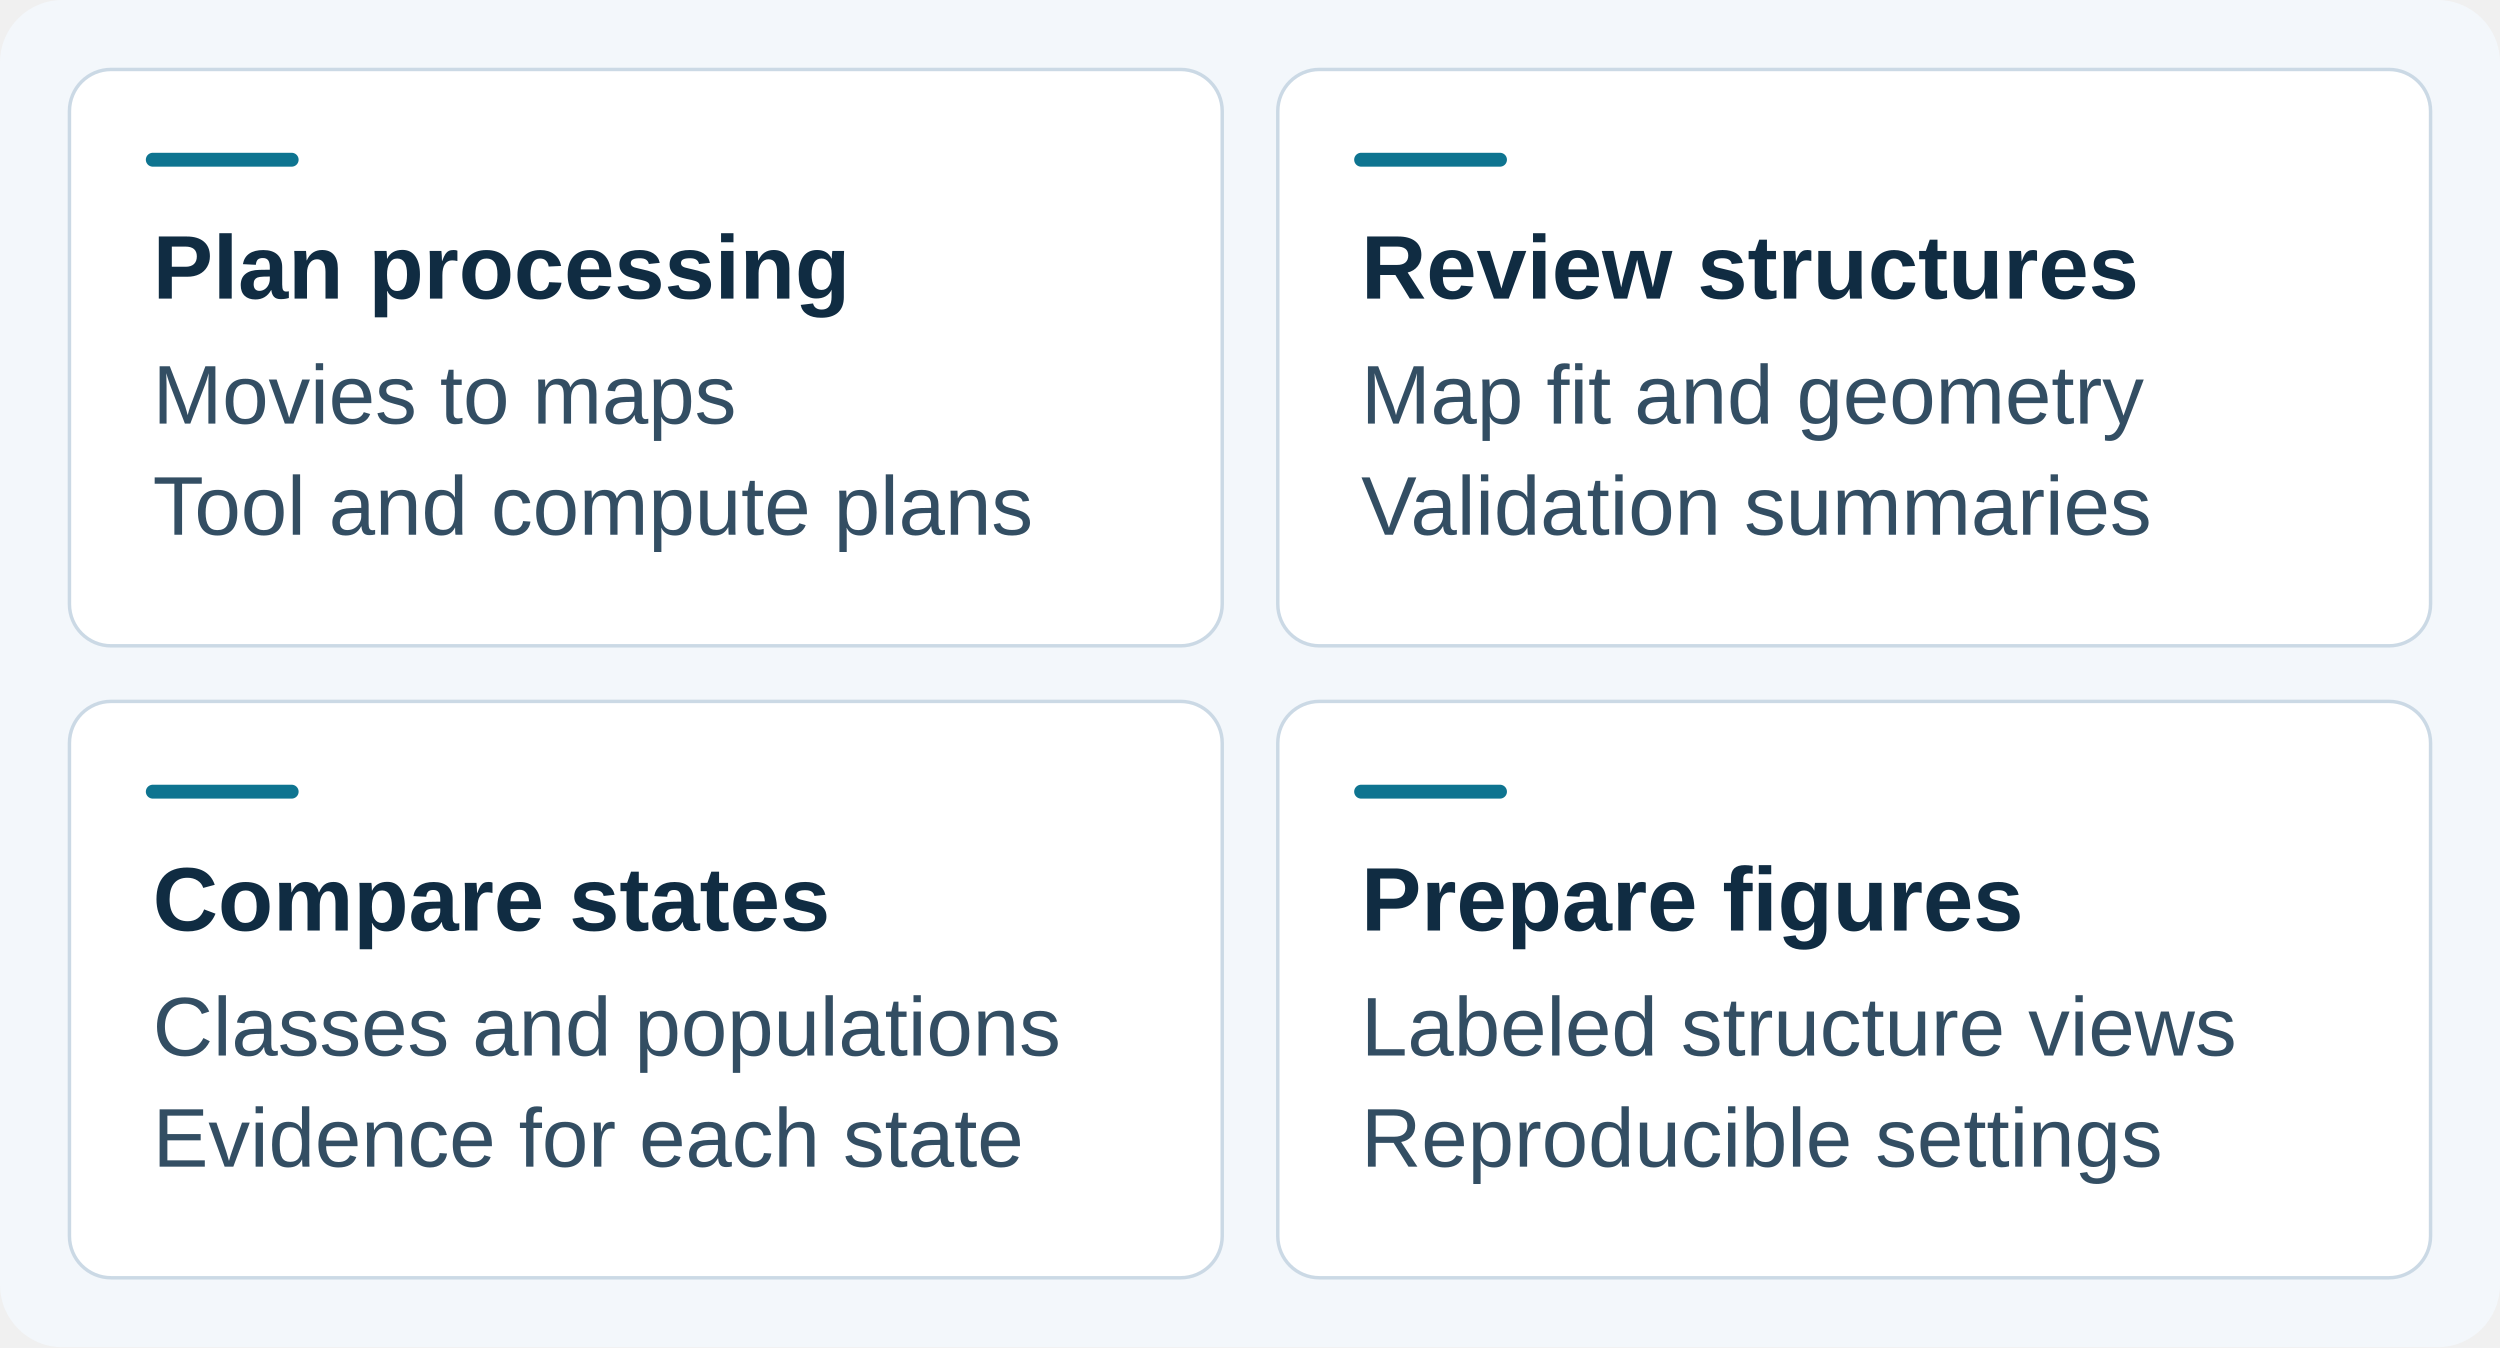
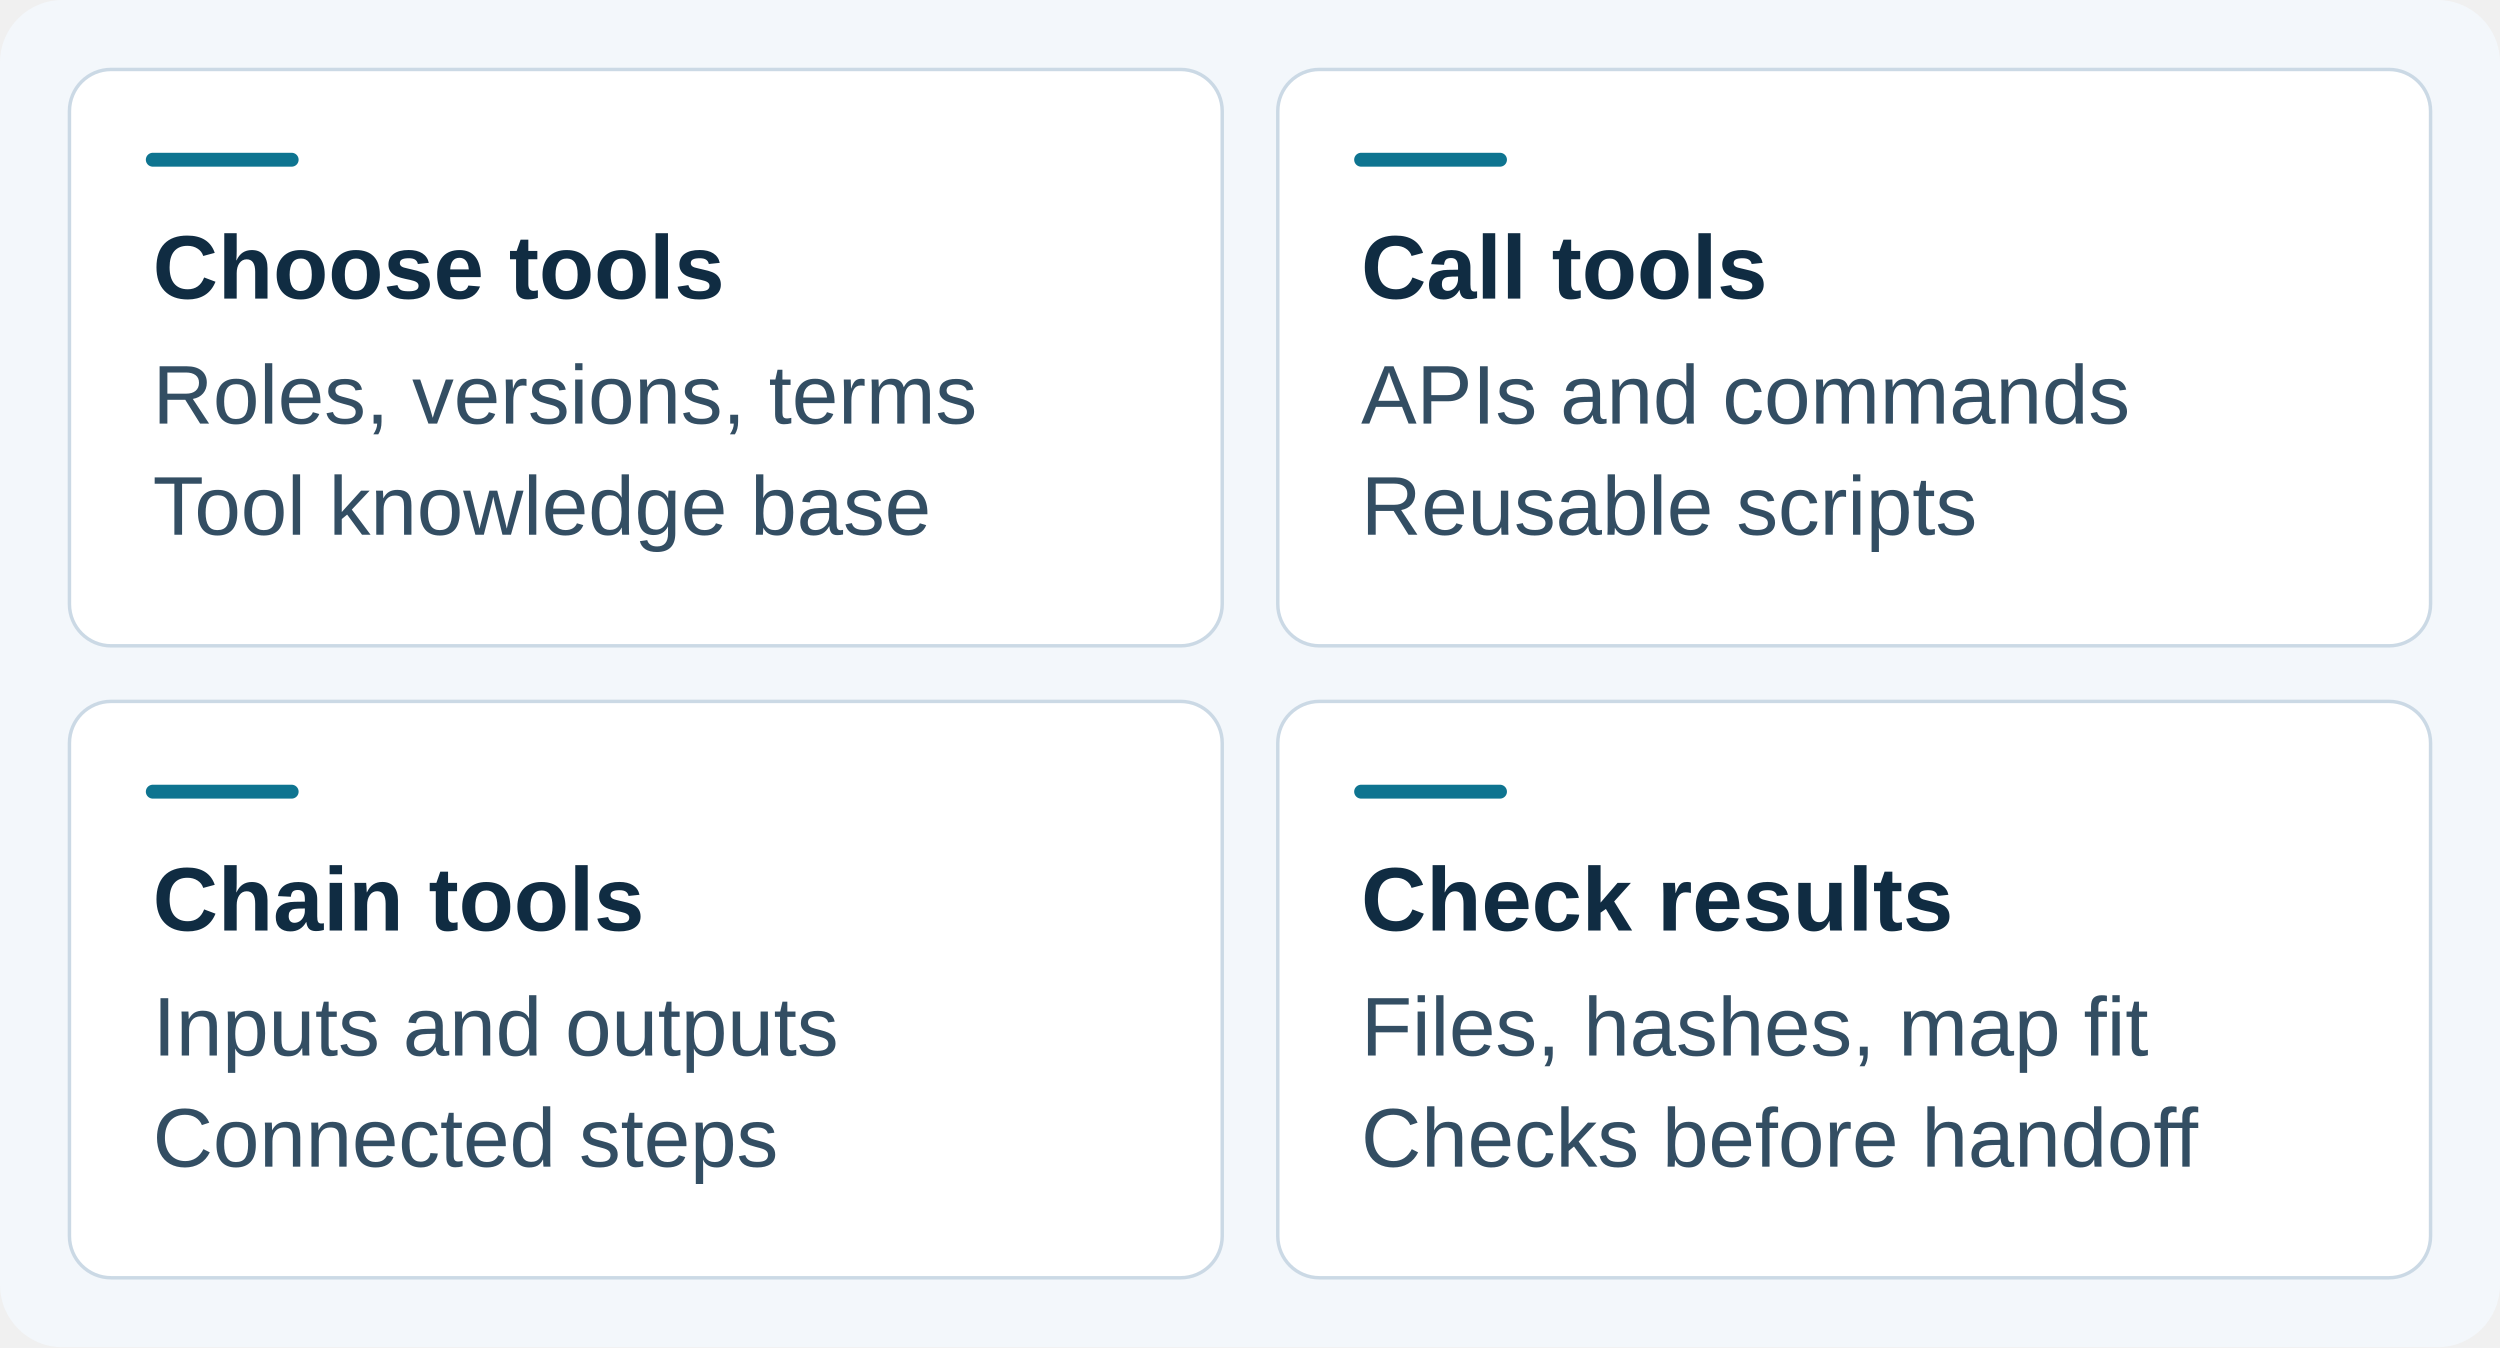
<svg xmlns="http://www.w3.org/2000/svg" width="720" height="388" viewBox="0 0 720 388" role="img" aria-labelledby="title description">
  <rect width="720" height="388" rx="18" fill="#f3f7fb" />
  <g font-family="Arial, Helvetica, sans-serif">
-     <g id="processing">
+     <g id="knowledge">
      <rect x="20" y="20" width="332" height="166" rx="12" fill="#ffffff" stroke="#cbd9e5" />
      <path d="M 44 46 H 84" stroke="#0e7490" stroke-width="4" stroke-linecap="round" />
-       <text x="44" y="86" font-size="26" font-weight="700" fill="#102c42" text-anchor="start">Plan processing</text>
-       <text x="44" y="122" font-size="24" fill="#334e63" text-anchor="start">Movies to maps</text>
-       <text x="44" y="154" font-size="24" fill="#334e63" text-anchor="start">Tool and compute plans</text>
+       <text x="44" y="86" font-size="26" font-weight="700" fill="#102c42" text-anchor="start">Choose tools</text>
+       <text x="44" y="122" font-size="24" fill="#334e63" text-anchor="start">Roles, versions, terms</text>
+       <text x="44" y="154" font-size="24" fill="#334e63" text-anchor="start">Tool knowledge base</text>
    </g>
-     <g id="structures">
+     <g id="calls">
      <rect x="368" y="20" width="332" height="166" rx="12" fill="#ffffff" stroke="#cbd9e5" />
      <path d="M 392 46 H 432" stroke="#0e7490" stroke-width="4" stroke-linecap="round" />
-       <text x="392" y="86" font-size="26" font-weight="700" fill="#102c42" text-anchor="start">Review structures</text>
-       <text x="392" y="122" font-size="24" fill="#334e63" text-anchor="start">Map fit and geometry</text>
-       <text x="392" y="154" font-size="24" fill="#334e63" text-anchor="start">Validation summaries</text>
+       <text x="392" y="86" font-size="26" font-weight="700" fill="#102c42" text-anchor="start">Call tools</text>
+       <text x="392" y="122" font-size="24" fill="#334e63" text-anchor="start">APIs and commands</text>
+       <text x="392" y="154" font-size="24" fill="#334e63" text-anchor="start">Reusable scripts</text>
    </g>
-     <g id="states">
+     <g id="chaining">
      <rect x="20" y="202" width="332" height="166" rx="12" fill="#ffffff" stroke="#cbd9e5" />
      <path d="M 44 228 H 84" stroke="#0e7490" stroke-width="4" stroke-linecap="round" />
-       <text x="44" y="268" font-size="26" font-weight="700" fill="#102c42" text-anchor="start">Compare states</text>
-       <text x="44" y="304" font-size="24" fill="#334e63" text-anchor="start">Classes and populations</text>
-       <text x="44" y="336" font-size="24" fill="#334e63" text-anchor="start">Evidence for each state</text>
+       <text x="44" y="268" font-size="26" font-weight="700" fill="#102c42" text-anchor="start">Chain tools</text>
+       <text x="44" y="304" font-size="24" fill="#334e63" text-anchor="start">Inputs and outputs</text>
+       <text x="44" y="336" font-size="24" fill="#334e63" text-anchor="start">Connected steps</text>
    </g>
-     <g id="figures">
+     <g id="checks">
      <rect x="368" y="202" width="332" height="166" rx="12" fill="#ffffff" stroke="#cbd9e5" />
      <path d="M 392 228 H 432" stroke="#0e7490" stroke-width="4" stroke-linecap="round" />
-       <text x="392" y="268" font-size="26" font-weight="700" fill="#102c42" text-anchor="start">Prepare figures</text>
-       <text x="392" y="304" font-size="24" fill="#334e63" text-anchor="start">Labeled structure views</text>
-       <text x="392" y="336" font-size="24" fill="#334e63" text-anchor="start">Reproducible settings</text>
+       <text x="392" y="268" font-size="26" font-weight="700" fill="#102c42" text-anchor="start">Check results</text>
+       <text x="392" y="304" font-size="24" fill="#334e63" text-anchor="start">Files, hashes, map fit</text>
+       <text x="392" y="336" font-size="24" fill="#334e63" text-anchor="start">Checks before handoff</text>
    </g>
  </g>
</svg>
